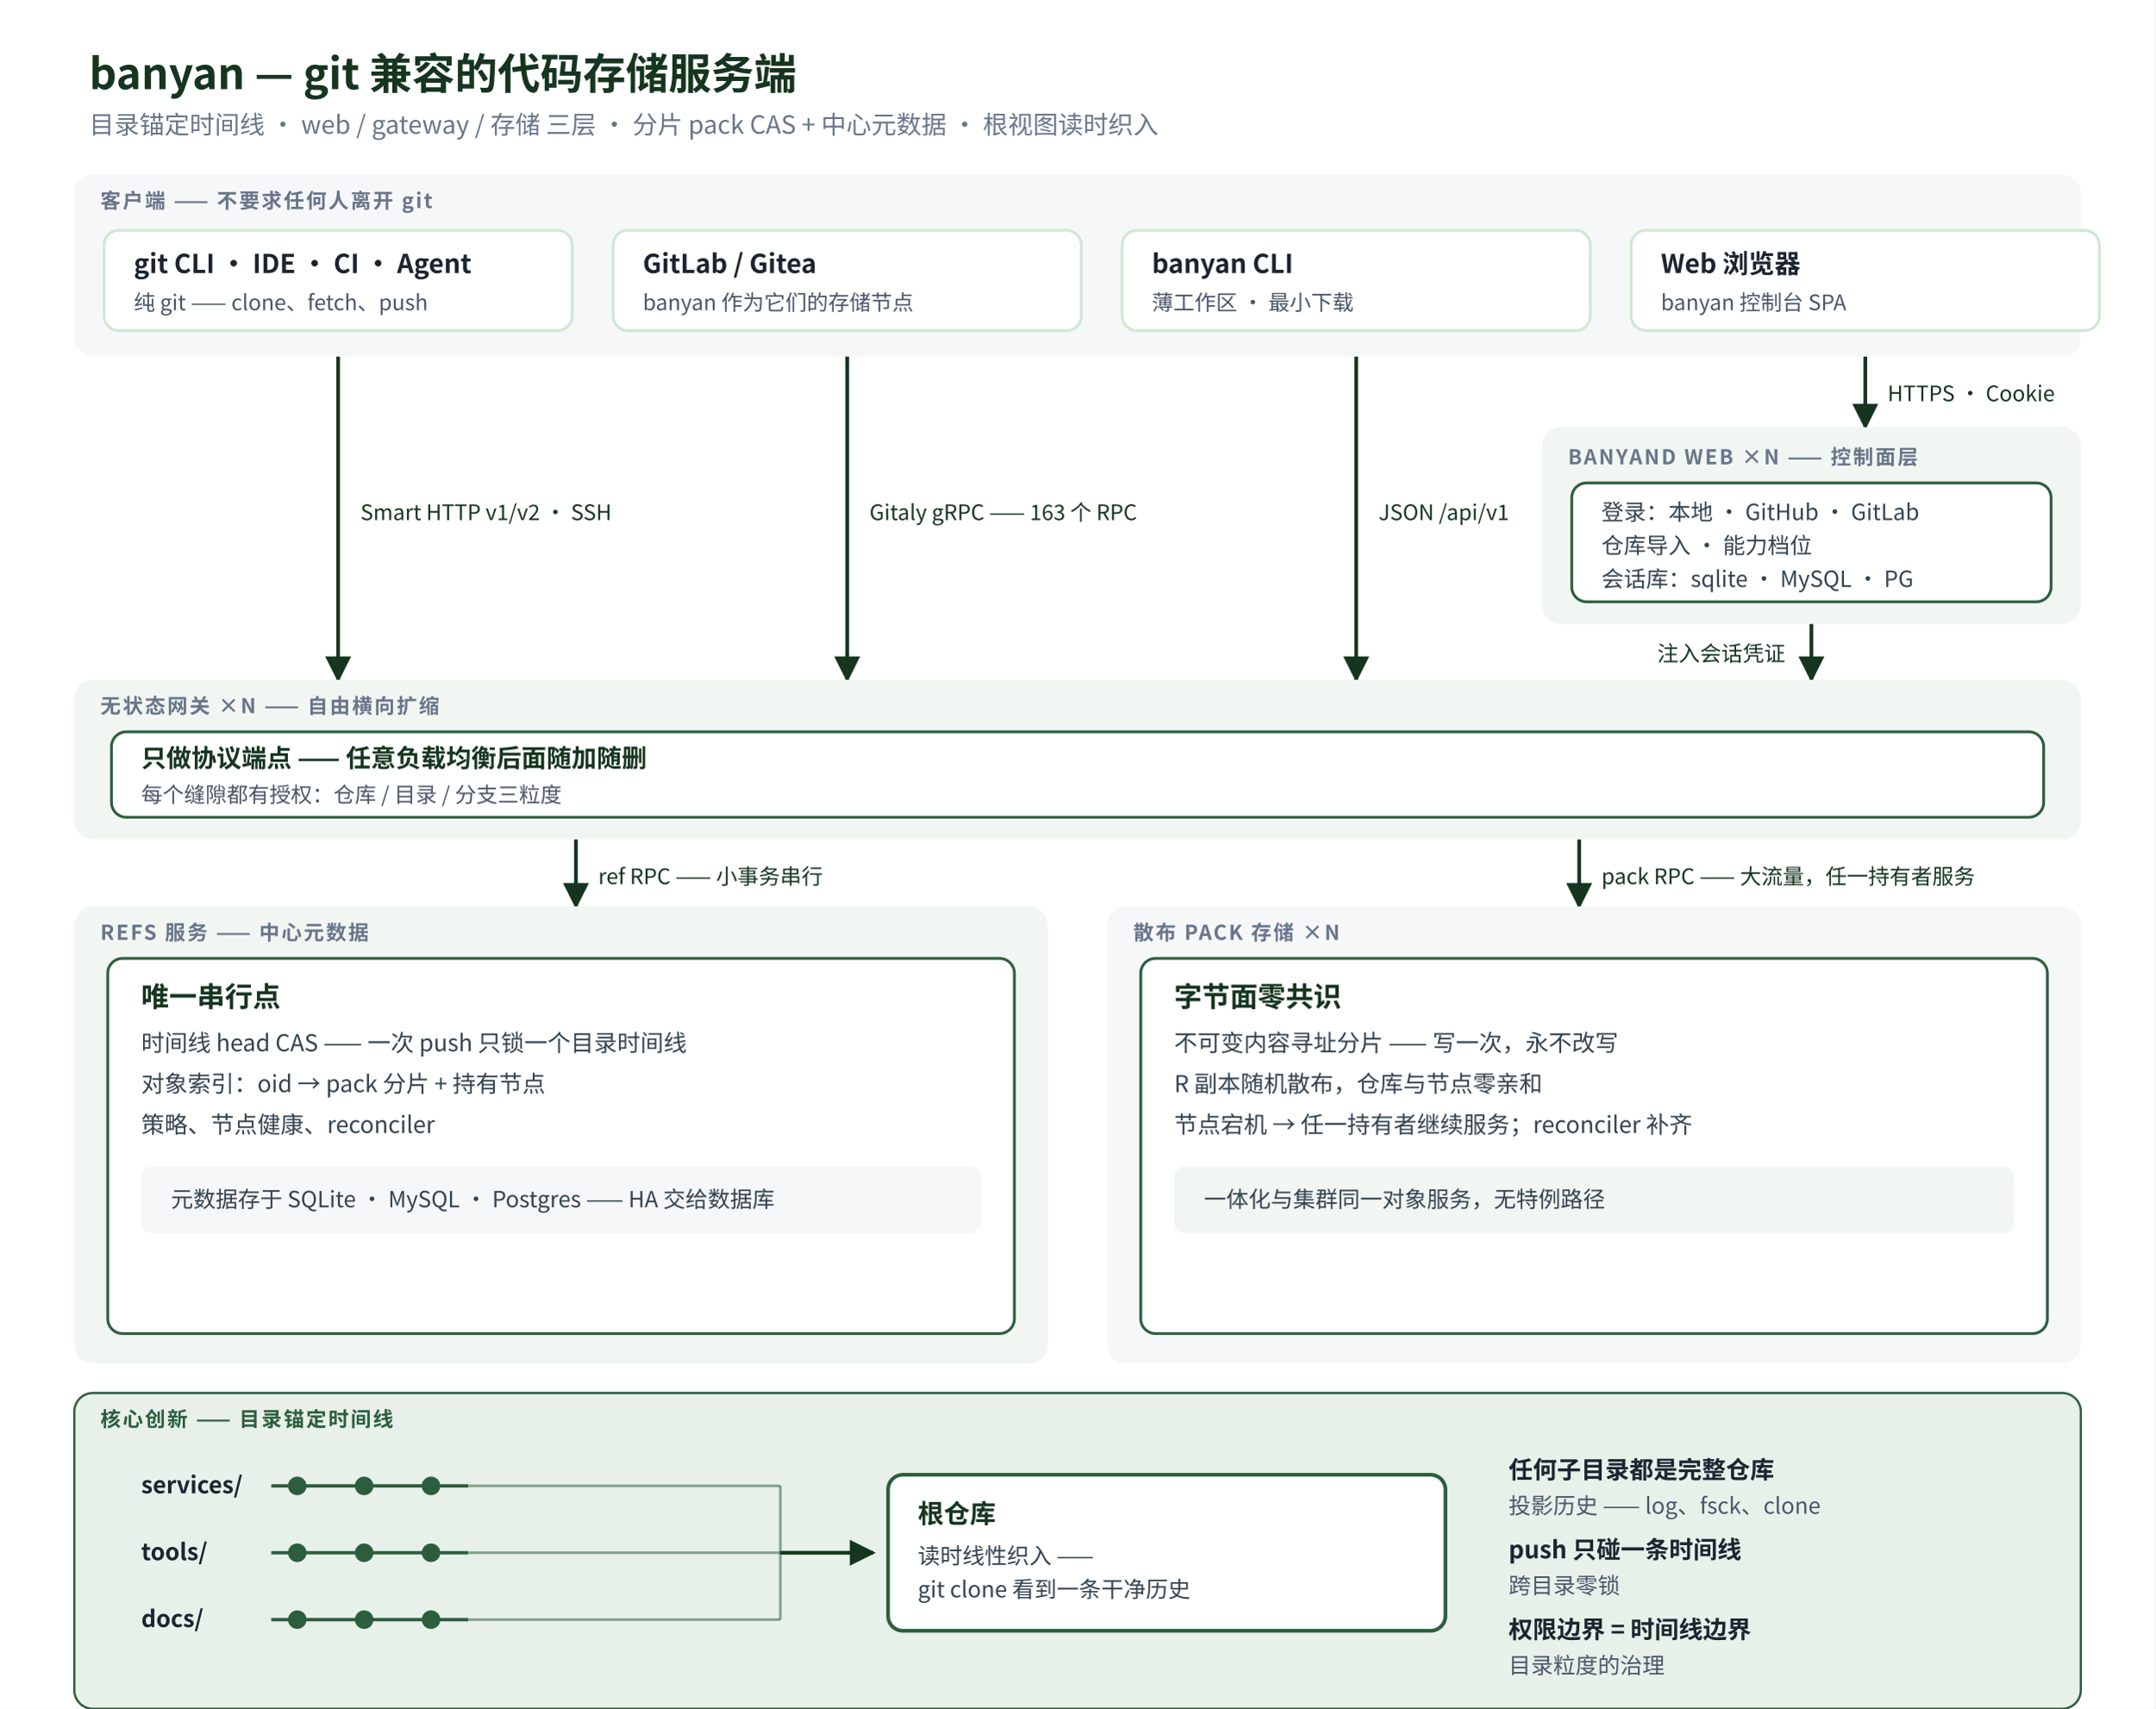
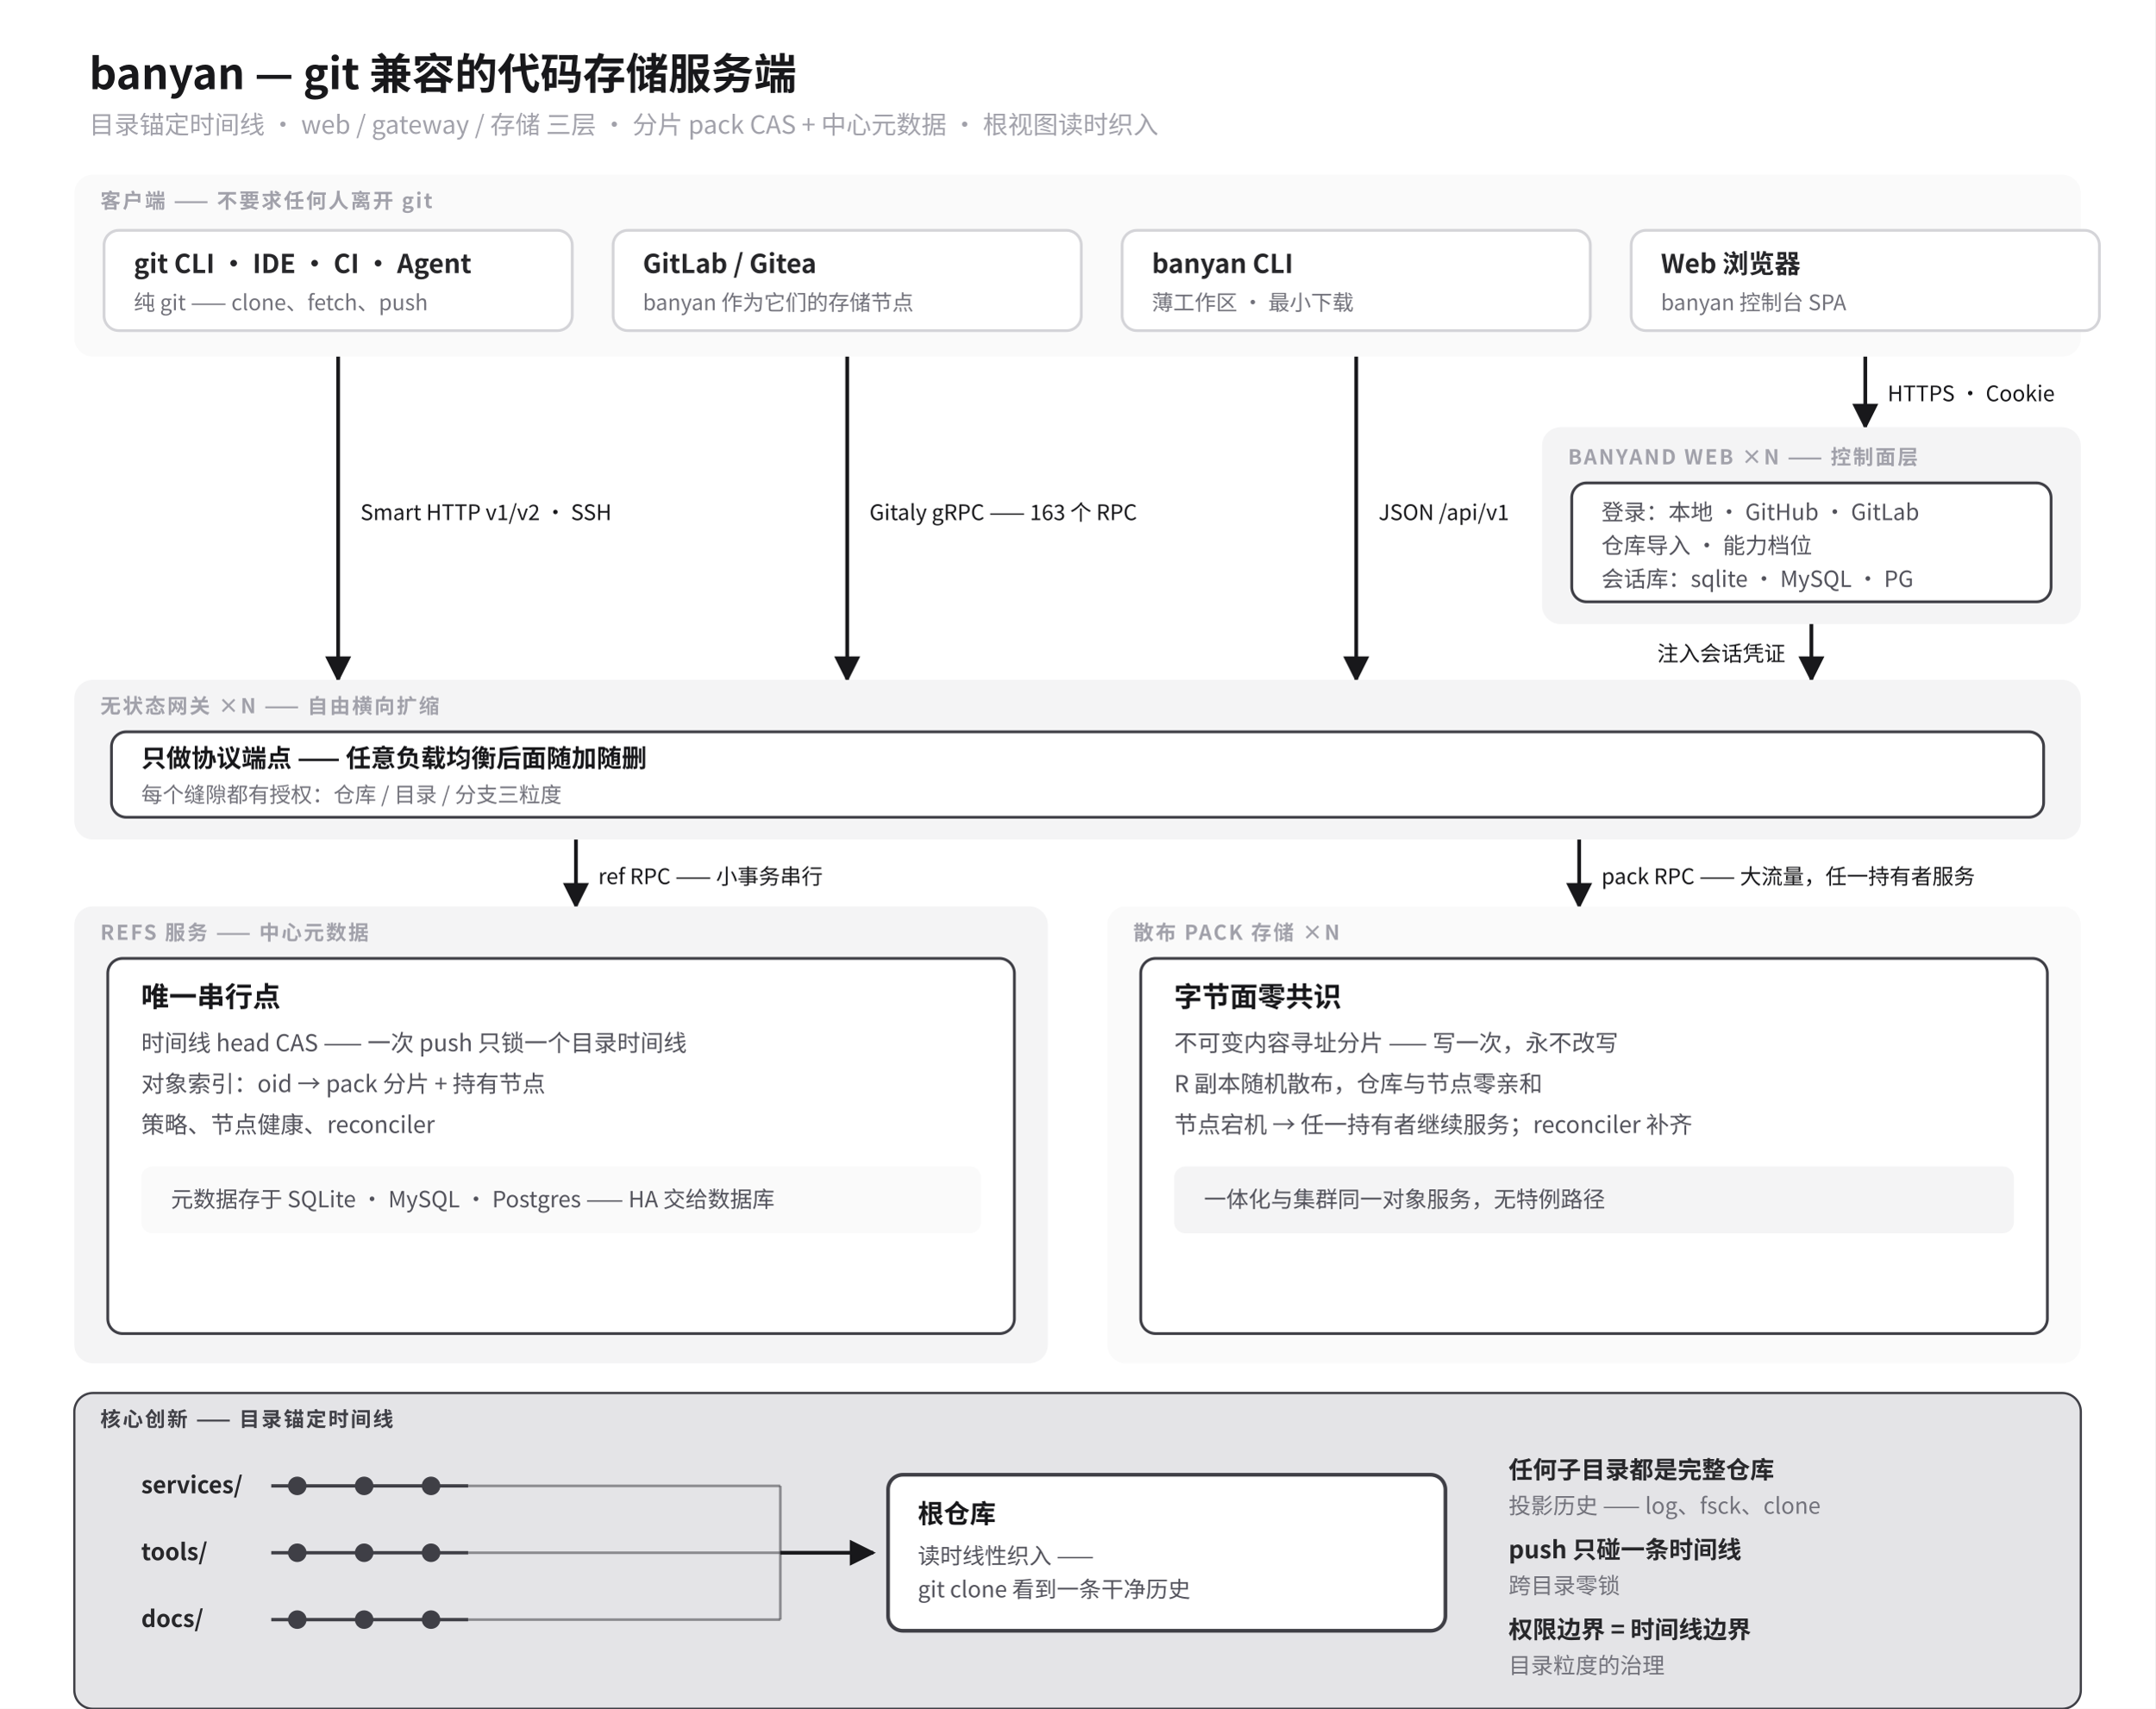
<svg xmlns="http://www.w3.org/2000/svg" width="1160" height="920" viewBox="0 0 1160 920" font-family="'Microsoft YaHei','Noto Sans CJK SC','PingFang SC',sans-serif">
  <defs>
    <marker id="ar" viewBox="0 0 10 10" refX="9" refY="5" markerWidth="7" markerHeight="7" orient="auto-start-reverse">
-       <path d="M0,0 L10,5 L0,10 z" fill="#16351f" />
+       <path d="M0,0 L10,5 L0,10 z" fill="#18181b" />
    </marker>
  </defs>
  <rect width="1160" height="920" fill="#ffffff" />
-   <text x="48" y="48" font-size="23" font-weight="700" fill="#16351f">banyan — git 兼容的代码存储服务端</text>
-   <text x="48" y="72" font-size="13.5" fill="#68758a">目录锚定时间线 · web / gateway / 存储 三层 · 分片 pack CAS + 中心元数据 · 根视图读时织入</text>
-   <rect x="40" y="94" width="1080" height="98" rx="10" fill="#f6f7f9" />
-   <text x="54" y="112" font-size="11" font-weight="700" letter-spacing="1" fill="#68758a">客户端 —— 不要求任何人离开 git</text>
+   <text x="48" y="48" font-size="23" font-weight="700" fill="#18181b">banyan — git 兼容的代码存储服务端</text>
+   <text x="48" y="72" font-size="13.5" fill="#a1a1aa">目录锚定时间线 · web / gateway / 存储 三层 · 分片 pack CAS + 中心元数据 · 根视图读时织入</text>
+   <rect x="40" y="94" width="1080" height="98" rx="10" fill="#fafafa" />
+   <text x="54" y="112" font-size="11" font-weight="700" letter-spacing="1" fill="#a1a1aa">客户端 —— 不要求任何人离开 git</text>
  <g>
-     <rect x="56" y="124" width="252" height="54" rx="8" fill="#ffffff" stroke="#cfe8d2" stroke-width="1.5" />
-     <text x="72" y="147" font-size="14" font-weight="600" fill="#1c2430">git CLI · IDE · CI · Agent</text>
-     <text x="72" y="167" font-size="11.5" fill="#4a5568">纯 git —— clone、fetch、push</text>
-     <rect x="330" y="124" width="252" height="54" rx="8" fill="#ffffff" stroke="#cfe8d2" stroke-width="1.5" />
-     <text x="346" y="147" font-size="14" font-weight="600" fill="#1c2430">GitLab / Gitea</text>
-     <text x="346" y="167" font-size="11.5" fill="#4a5568">banyan 作为它们的存储节点</text>
-     <rect x="604" y="124" width="252" height="54" rx="8" fill="#ffffff" stroke="#cfe8d2" stroke-width="1.5" />
-     <text x="620" y="147" font-size="14" font-weight="600" fill="#1c2430">banyan CLI</text>
-     <text x="620" y="167" font-size="11.5" fill="#4a5568">薄工作区 · 最小下载</text>
-     <rect x="878" y="124" width="252" height="54" rx="8" fill="#ffffff" stroke="#cfe8d2" stroke-width="1.5" />
-     <text x="894" y="147" font-size="14" font-weight="600" fill="#1c2430">Web 浏览器</text>
-     <text x="894" y="167" font-size="11.5" fill="#4a5568">banyan 控制台 SPA</text>
+     <rect x="56" y="124" width="252" height="54" rx="8" fill="#ffffff" stroke="#d4d4d8" stroke-width="1.5" />
+     <text x="72" y="147" font-size="14" font-weight="600" fill="#27272a">git CLI · IDE · CI · Agent</text>
+     <text x="72" y="167" font-size="11.5" fill="#71717a">纯 git —— clone、fetch、push</text>
+     <rect x="330" y="124" width="252" height="54" rx="8" fill="#ffffff" stroke="#d4d4d8" stroke-width="1.5" />
+     <text x="346" y="147" font-size="14" font-weight="600" fill="#27272a">GitLab / Gitea</text>
+     <text x="346" y="167" font-size="11.5" fill="#71717a">banyan 作为它们的存储节点</text>
+     <rect x="604" y="124" width="252" height="54" rx="8" fill="#ffffff" stroke="#d4d4d8" stroke-width="1.5" />
+     <text x="620" y="147" font-size="14" font-weight="600" fill="#27272a">banyan CLI</text>
+     <text x="620" y="167" font-size="11.5" fill="#71717a">薄工作区 · 最小下载</text>
+     <rect x="878" y="124" width="252" height="54" rx="8" fill="#ffffff" stroke="#d4d4d8" stroke-width="1.5" />
+     <text x="894" y="147" font-size="14" font-weight="600" fill="#27272a">Web 浏览器</text>
+     <text x="894" y="167" font-size="11.5" fill="#71717a">banyan 控制台 SPA</text>
  </g>
-   <line x1="182" y1="192" x2="182" y2="366" stroke="#16351f" stroke-width="2" marker-end="url(#ar)" />
-   <text x="194" y="280" font-size="11.5" fill="#16351f">Smart HTTP v1/v2 · SSH</text>
-   <line x1="456" y1="192" x2="456" y2="366" stroke="#16351f" stroke-width="2" marker-end="url(#ar)" />
-   <text x="468" y="280" font-size="11.5" fill="#16351f">Gitaly gRPC —— 163 个 RPC</text>
-   <line x1="730" y1="192" x2="730" y2="366" stroke="#16351f" stroke-width="2" marker-end="url(#ar)" />
-   <text x="742" y="280" font-size="11.5" fill="#16351f">JSON /api/v1</text>
-   <line x1="1004" y1="192" x2="1004" y2="230" stroke="#16351f" stroke-width="2" marker-end="url(#ar)" />
-   <text x="1016" y="216" font-size="11.5" fill="#16351f">HTTPS · Cookie</text>
-   <rect x="830" y="230" width="290" height="106" rx="10" fill="#f2f6f3" />
-   <text x="844" y="250" font-size="11" font-weight="700" letter-spacing="1" fill="#68758a">BANYAND WEB ×N —— 控制面层</text>
-   <rect x="846" y="260" width="258" height="64" rx="8" fill="#ffffff" stroke="#2c5e3d" stroke-width="1.5" />
-   <text x="862" y="280" font-size="12" fill="#33424f">登录：本地 · GitHub · GitLab</text>
-   <text x="862" y="298" font-size="12" fill="#33424f">仓库导入 · 能力档位</text>
-   <text x="862" y="316" font-size="12" fill="#33424f">会话库：sqlite · MySQL · PG</text>
-   <line x1="975" y1="336" x2="975" y2="366" stroke="#16351f" stroke-width="2" marker-end="url(#ar)" />
-   <text x="961" y="356" font-size="11.5" fill="#16351f" text-anchor="end">注入会话凭证</text>
-   <rect x="40" y="366" width="1080" height="86" rx="10" fill="#f2f6f3" />
-   <text x="54" y="384" font-size="11" font-weight="700" letter-spacing="1" fill="#68758a">无状态网关 ×N —— 自由横向扩缩</text>
-   <rect x="60" y="394" width="1040" height="46" rx="8" fill="#ffffff" stroke="#2c5e3d" stroke-width="1.5" />
-   <text x="76" y="413" font-size="13.5" font-weight="600" fill="#16351f">只做协议端点 —— 任意负载均衡后面随加随删</text>
-   <text x="76" y="432" font-size="11.5" fill="#4a5568">每个缝隙都有授权：仓库 / 目录 / 分支三粒度</text>
-   <line x1="310" y1="452" x2="310" y2="488" stroke="#16351f" stroke-width="2" marker-end="url(#ar)" />
-   <text x="322" y="476" font-size="11.5" fill="#16351f">ref RPC —— 小事务串行</text>
-   <line x1="850" y1="452" x2="850" y2="488" stroke="#16351f" stroke-width="2" marker-end="url(#ar)" />
-   <text x="862" y="476" font-size="11.5" fill="#16351f">pack RPC —— 大流量，任一持有者服务</text>
-   <rect x="40" y="488" width="524" height="246" rx="10" fill="#f2f6f3" />
-   <text x="54" y="506" font-size="11" font-weight="700" letter-spacing="1" fill="#68758a">REFS 服务 —— 中心元数据</text>
-   <rect x="58" y="516" width="488" height="202" rx="8" fill="#ffffff" stroke="#2c5e3d" stroke-width="1.5" />
-   <text x="76" y="542" font-size="15" font-weight="700" fill="#16351f">唯一串行点</text>
-   <text x="76" y="566" font-size="12.5" fill="#33424f">时间线 head CAS —— 一次 push 只锁一个目录时间线</text>
-   <text x="76" y="588" font-size="12.5" fill="#33424f">对象索引：oid → pack 分片 + 持有节点</text>
-   <text x="76" y="610" font-size="12.5" fill="#33424f">策略、节点健康、reconciler</text>
-   <rect x="76" y="628" width="452" height="36" rx="6" fill="#f6f7f9" />
-   <text x="92" y="650" font-size="12" fill="#33424f">元数据存于 SQLite · MySQL · Postgres —— HA 交给数据库</text>
-   <rect x="596" y="488" width="524" height="246" rx="10" fill="#f6f7f9" />
-   <text x="610" y="506" font-size="11" font-weight="700" letter-spacing="1" fill="#68758a">散布 PACK 存储 ×N</text>
-   <rect x="614" y="516" width="488" height="202" rx="8" fill="#ffffff" stroke="#2c5e3d" stroke-width="1.5" />
-   <text x="632" y="542" font-size="15" font-weight="700" fill="#16351f">字节面零共识</text>
-   <text x="632" y="566" font-size="12.5" fill="#33424f">不可变内容寻址分片 —— 写一次，永不改写</text>
-   <text x="632" y="588" font-size="12.5" fill="#33424f">R 副本随机散布，仓库与节点零亲和</text>
-   <text x="632" y="610" font-size="12.5" fill="#33424f">节点宕机 → 任一持有者继续服务；reconciler 补齐</text>
-   <rect x="632" y="628" width="452" height="36" rx="6" fill="#f2f6f3" />
-   <text x="648" y="650" font-size="12" fill="#33424f">一体化与集群同一对象服务，无特例路径</text>
-   <rect x="40" y="750" width="1080" height="170" rx="10" fill="#e8f0ea" stroke="#2c5e3d" stroke-width="1.2" />
-   <text x="54" y="768" font-size="11" font-weight="700" letter-spacing="1" fill="#2c5e3d">核心创新 —— 目录锚定时间线</text>
-   <text x="76" y="804" font-size="12.5" font-weight="600" fill="#1c2430">services/</text>
-   <line x1="146" y1="800" x2="252" y2="800" stroke="#2c5e3d" stroke-width="1.8" />
-   <circle cx="160" cy="800" r="5" fill="#2c5e3d" />
-   <circle cx="196" cy="800" r="5" fill="#2c5e3d" />
-   <circle cx="232" cy="800" r="5" fill="#2c5e3d" />
-   <line x1="252" y1="800" x2="420" y2="800" stroke="#2c5e3d" stroke-width="1.4" opacity="0.55" />
-   <text x="76" y="840" font-size="12.5" font-weight="600" fill="#1c2430">tools/</text>
-   <line x1="146" y1="836" x2="252" y2="836" stroke="#2c5e3d" stroke-width="1.8" />
-   <circle cx="160" cy="836" r="5" fill="#2c5e3d" />
-   <circle cx="196" cy="836" r="5" fill="#2c5e3d" />
-   <circle cx="232" cy="836" r="5" fill="#2c5e3d" />
-   <line x1="252" y1="836" x2="420" y2="836" stroke="#2c5e3d" stroke-width="1.4" opacity="0.55" />
-   <text x="76" y="876" font-size="12.5" font-weight="600" fill="#1c2430">docs/</text>
-   <line x1="146" y1="872" x2="252" y2="872" stroke="#2c5e3d" stroke-width="1.8" />
-   <circle cx="160" cy="872" r="5" fill="#2c5e3d" />
-   <circle cx="196" cy="872" r="5" fill="#2c5e3d" />
-   <circle cx="232" cy="872" r="5" fill="#2c5e3d" />
-   <line x1="252" y1="872" x2="420" y2="872" stroke="#2c5e3d" stroke-width="1.4" opacity="0.55" />
-   <line x1="420" y1="800" x2="420" y2="872" stroke="#2c5e3d" stroke-width="1.4" opacity="0.55" />
-   <line x1="420" y1="836" x2="470" y2="836" stroke="#16351f" stroke-width="2" marker-end="url(#ar)" />
-   <rect x="478" y="794" width="300" height="84" rx="8" fill="#ffffff" stroke="#2c5e3d" stroke-width="2" />
-   <text x="494" y="820" font-size="14" font-weight="700" fill="#16351f">根仓库</text>
-   <text x="494" y="842" font-size="12" fill="#33424f">读时线性织入 ——</text>
-   <text x="494" y="860" font-size="12" fill="#33424f">git clone 看到一条干净历史</text>
-   <text x="812" y="796" font-size="13" font-weight="600" fill="#1c2430">任何子目录都是完整仓库</text>
-   <text x="812" y="815" font-size="12" fill="#4a5568">投影历史 —— log、fsck、clone</text>
-   <text x="812" y="839" font-size="13" font-weight="600" fill="#1c2430">push 只碰一条时间线</text>
-   <text x="812" y="858" font-size="12" fill="#4a5568">跨目录零锁</text>
-   <text x="812" y="882" font-size="13" font-weight="600" fill="#1c2430">权限边界 = 时间线边界</text>
-   <text x="812" y="901" font-size="12" fill="#4a5568">目录粒度的治理</text>
+   <line x1="182" y1="192" x2="182" y2="366" stroke="#18181b" stroke-width="2" marker-end="url(#ar)" />
+   <text x="194" y="280" font-size="11.5" fill="#18181b">Smart HTTP v1/v2 · SSH</text>
+   <line x1="456" y1="192" x2="456" y2="366" stroke="#18181b" stroke-width="2" marker-end="url(#ar)" />
+   <text x="468" y="280" font-size="11.5" fill="#18181b">Gitaly gRPC —— 163 个 RPC</text>
+   <line x1="730" y1="192" x2="730" y2="366" stroke="#18181b" stroke-width="2" marker-end="url(#ar)" />
+   <text x="742" y="280" font-size="11.5" fill="#18181b">JSON /api/v1</text>
+   <line x1="1004" y1="192" x2="1004" y2="230" stroke="#18181b" stroke-width="2" marker-end="url(#ar)" />
+   <text x="1016" y="216" font-size="11.5" fill="#18181b">HTTPS · Cookie</text>
+   <rect x="830" y="230" width="290" height="106" rx="10" fill="#f4f4f5" />
+   <text x="844" y="250" font-size="11" font-weight="700" letter-spacing="1" fill="#a1a1aa">BANYAND WEB ×N —— 控制面层</text>
+   <rect x="846" y="260" width="258" height="64" rx="8" fill="#ffffff" stroke="#3f3f46" stroke-width="1.5" />
+   <text x="862" y="280" font-size="12" fill="#52525b">登录：本地 · GitHub · GitLab</text>
+   <text x="862" y="298" font-size="12" fill="#52525b">仓库导入 · 能力档位</text>
+   <text x="862" y="316" font-size="12" fill="#52525b">会话库：sqlite · MySQL · PG</text>
+   <line x1="975" y1="336" x2="975" y2="366" stroke="#18181b" stroke-width="2" marker-end="url(#ar)" />
+   <text x="961" y="356" font-size="11.5" fill="#18181b" text-anchor="end">注入会话凭证</text>
+   <rect x="40" y="366" width="1080" height="86" rx="10" fill="#f4f4f5" />
+   <text x="54" y="384" font-size="11" font-weight="700" letter-spacing="1" fill="#a1a1aa">无状态网关 ×N —— 自由横向扩缩</text>
+   <rect x="60" y="394" width="1040" height="46" rx="8" fill="#ffffff" stroke="#3f3f46" stroke-width="1.5" />
+   <text x="76" y="413" font-size="13.5" font-weight="600" fill="#18181b">只做协议端点 —— 任意负载均衡后面随加随删</text>
+   <text x="76" y="432" font-size="11.5" fill="#71717a">每个缝隙都有授权：仓库 / 目录 / 分支三粒度</text>
+   <line x1="310" y1="452" x2="310" y2="488" stroke="#18181b" stroke-width="2" marker-end="url(#ar)" />
+   <text x="322" y="476" font-size="11.5" fill="#18181b">ref RPC —— 小事务串行</text>
+   <line x1="850" y1="452" x2="850" y2="488" stroke="#18181b" stroke-width="2" marker-end="url(#ar)" />
+   <text x="862" y="476" font-size="11.5" fill="#18181b">pack RPC —— 大流量，任一持有者服务</text>
+   <rect x="40" y="488" width="524" height="246" rx="10" fill="#f4f4f5" />
+   <text x="54" y="506" font-size="11" font-weight="700" letter-spacing="1" fill="#a1a1aa">REFS 服务 —— 中心元数据</text>
+   <rect x="58" y="516" width="488" height="202" rx="8" fill="#ffffff" stroke="#3f3f46" stroke-width="1.5" />
+   <text x="76" y="542" font-size="15" font-weight="700" fill="#18181b">唯一串行点</text>
+   <text x="76" y="566" font-size="12.5" fill="#52525b">时间线 head CAS —— 一次 push 只锁一个目录时间线</text>
+   <text x="76" y="588" font-size="12.5" fill="#52525b">对象索引：oid → pack 分片 + 持有节点</text>
+   <text x="76" y="610" font-size="12.5" fill="#52525b">策略、节点健康、reconciler</text>
+   <rect x="76" y="628" width="452" height="36" rx="6" fill="#fafafa" />
+   <text x="92" y="650" font-size="12" fill="#52525b">元数据存于 SQLite · MySQL · Postgres —— HA 交给数据库</text>
+   <rect x="596" y="488" width="524" height="246" rx="10" fill="#fafafa" />
+   <text x="610" y="506" font-size="11" font-weight="700" letter-spacing="1" fill="#a1a1aa">散布 PACK 存储 ×N</text>
+   <rect x="614" y="516" width="488" height="202" rx="8" fill="#ffffff" stroke="#3f3f46" stroke-width="1.5" />
+   <text x="632" y="542" font-size="15" font-weight="700" fill="#18181b">字节面零共识</text>
+   <text x="632" y="566" font-size="12.5" fill="#52525b">不可变内容寻址分片 —— 写一次，永不改写</text>
+   <text x="632" y="588" font-size="12.5" fill="#52525b">R 副本随机散布，仓库与节点零亲和</text>
+   <text x="632" y="610" font-size="12.5" fill="#52525b">节点宕机 → 任一持有者继续服务；reconciler 补齐</text>
+   <rect x="632" y="628" width="452" height="36" rx="6" fill="#f4f4f5" />
+   <text x="648" y="650" font-size="12" fill="#52525b">一体化与集群同一对象服务，无特例路径</text>
+   <rect x="40" y="750" width="1080" height="170" rx="10" fill="#e4e4e7" stroke="#3f3f46" stroke-width="1.2" />
+   <text x="54" y="768" font-size="11" font-weight="700" letter-spacing="1" fill="#3f3f46">核心创新 —— 目录锚定时间线</text>
+   <text x="76" y="804" font-size="12.5" font-weight="600" fill="#27272a">services/</text>
+   <line x1="146" y1="800" x2="252" y2="800" stroke="#3f3f46" stroke-width="1.8" />
+   <circle cx="160" cy="800" r="5" fill="#3f3f46" />
+   <circle cx="196" cy="800" r="5" fill="#3f3f46" />
+   <circle cx="232" cy="800" r="5" fill="#3f3f46" />
+   <line x1="252" y1="800" x2="420" y2="800" stroke="#3f3f46" stroke-width="1.4" opacity="0.55" />
+   <text x="76" y="840" font-size="12.5" font-weight="600" fill="#27272a">tools/</text>
+   <line x1="146" y1="836" x2="252" y2="836" stroke="#3f3f46" stroke-width="1.8" />
+   <circle cx="160" cy="836" r="5" fill="#3f3f46" />
+   <circle cx="196" cy="836" r="5" fill="#3f3f46" />
+   <circle cx="232" cy="836" r="5" fill="#3f3f46" />
+   <line x1="252" y1="836" x2="420" y2="836" stroke="#3f3f46" stroke-width="1.4" opacity="0.55" />
+   <text x="76" y="876" font-size="12.5" font-weight="600" fill="#27272a">docs/</text>
+   <line x1="146" y1="872" x2="252" y2="872" stroke="#3f3f46" stroke-width="1.8" />
+   <circle cx="160" cy="872" r="5" fill="#3f3f46" />
+   <circle cx="196" cy="872" r="5" fill="#3f3f46" />
+   <circle cx="232" cy="872" r="5" fill="#3f3f46" />
+   <line x1="252" y1="872" x2="420" y2="872" stroke="#3f3f46" stroke-width="1.4" opacity="0.55" />
+   <line x1="420" y1="800" x2="420" y2="872" stroke="#3f3f46" stroke-width="1.4" opacity="0.55" />
+   <line x1="420" y1="836" x2="470" y2="836" stroke="#18181b" stroke-width="2" marker-end="url(#ar)" />
+   <rect x="478" y="794" width="300" height="84" rx="8" fill="#ffffff" stroke="#3f3f46" stroke-width="2" />
+   <text x="494" y="820" font-size="14" font-weight="700" fill="#18181b">根仓库</text>
+   <text x="494" y="842" font-size="12" fill="#52525b">读时线性织入 ——</text>
+   <text x="494" y="860" font-size="12" fill="#52525b">git clone 看到一条干净历史</text>
+   <text x="812" y="796" font-size="13" font-weight="600" fill="#27272a">任何子目录都是完整仓库</text>
+   <text x="812" y="815" font-size="12" fill="#71717a">投影历史 —— log、fsck、clone</text>
+   <text x="812" y="839" font-size="13" font-weight="600" fill="#27272a">push 只碰一条时间线</text>
+   <text x="812" y="858" font-size="12" fill="#71717a">跨目录零锁</text>
+   <text x="812" y="882" font-size="13" font-weight="600" fill="#27272a">权限边界 = 时间线边界</text>
+   <text x="812" y="901" font-size="12" fill="#71717a">目录粒度的治理</text>
</svg>
